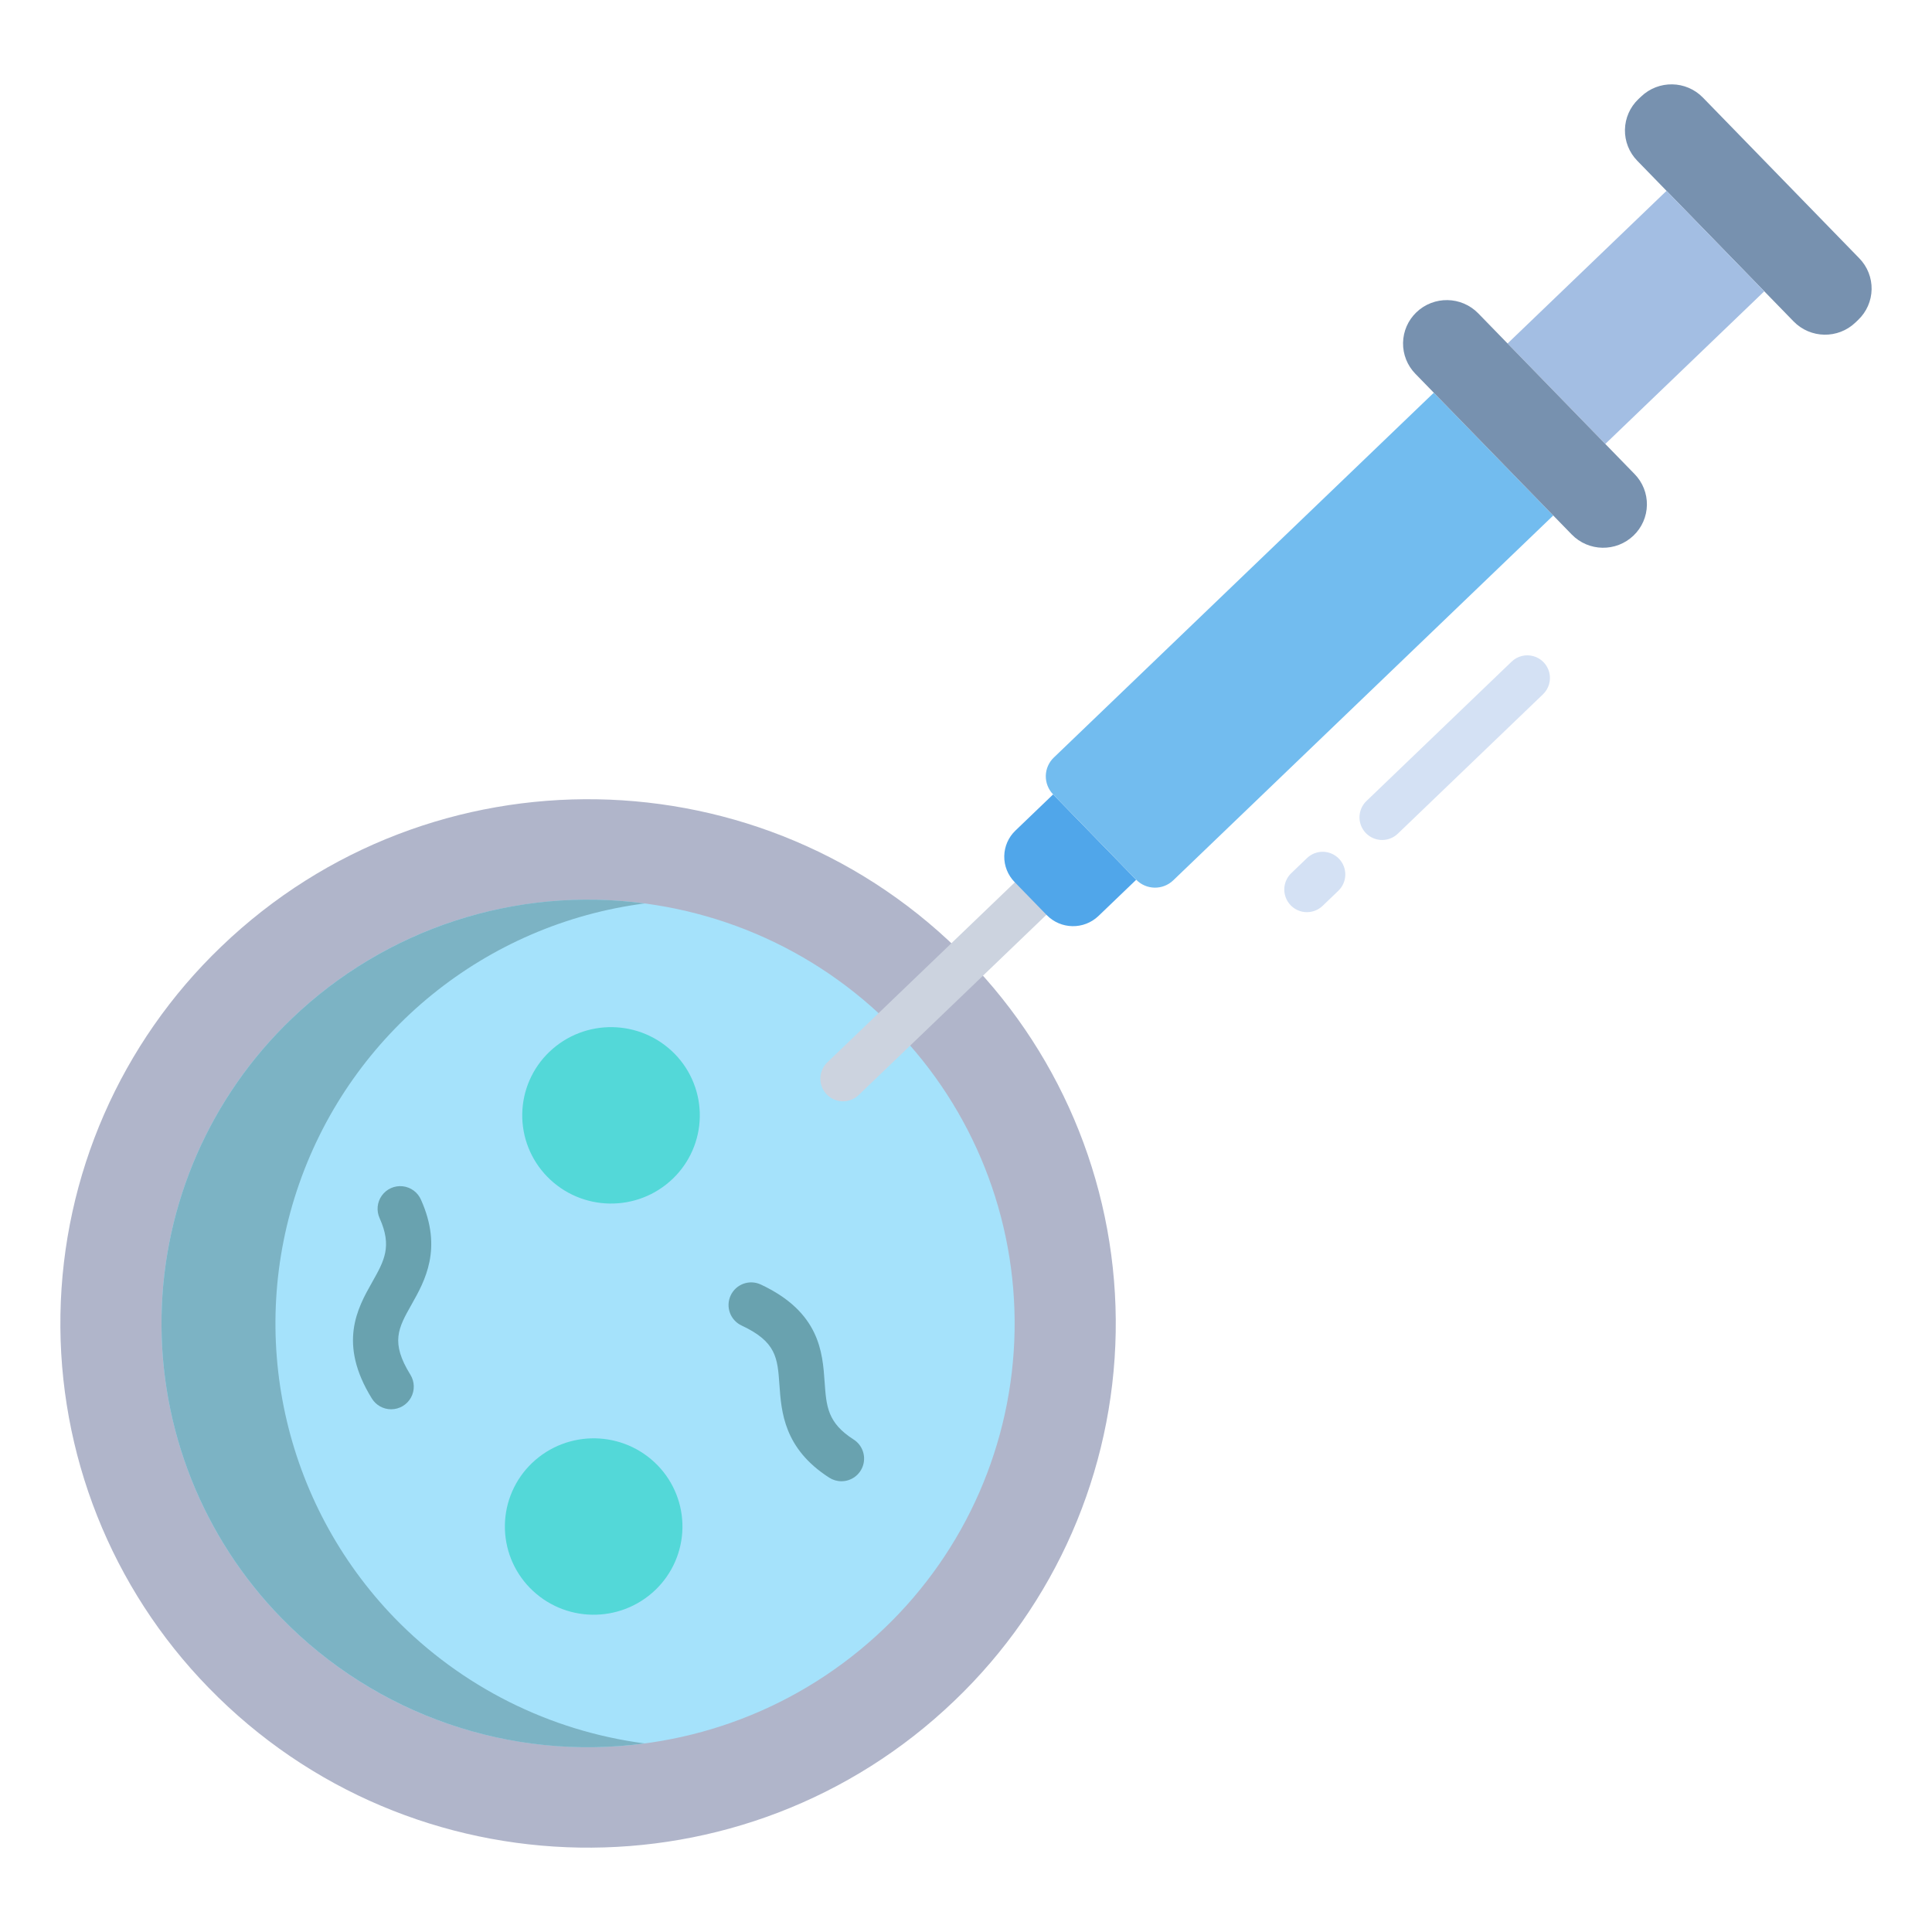
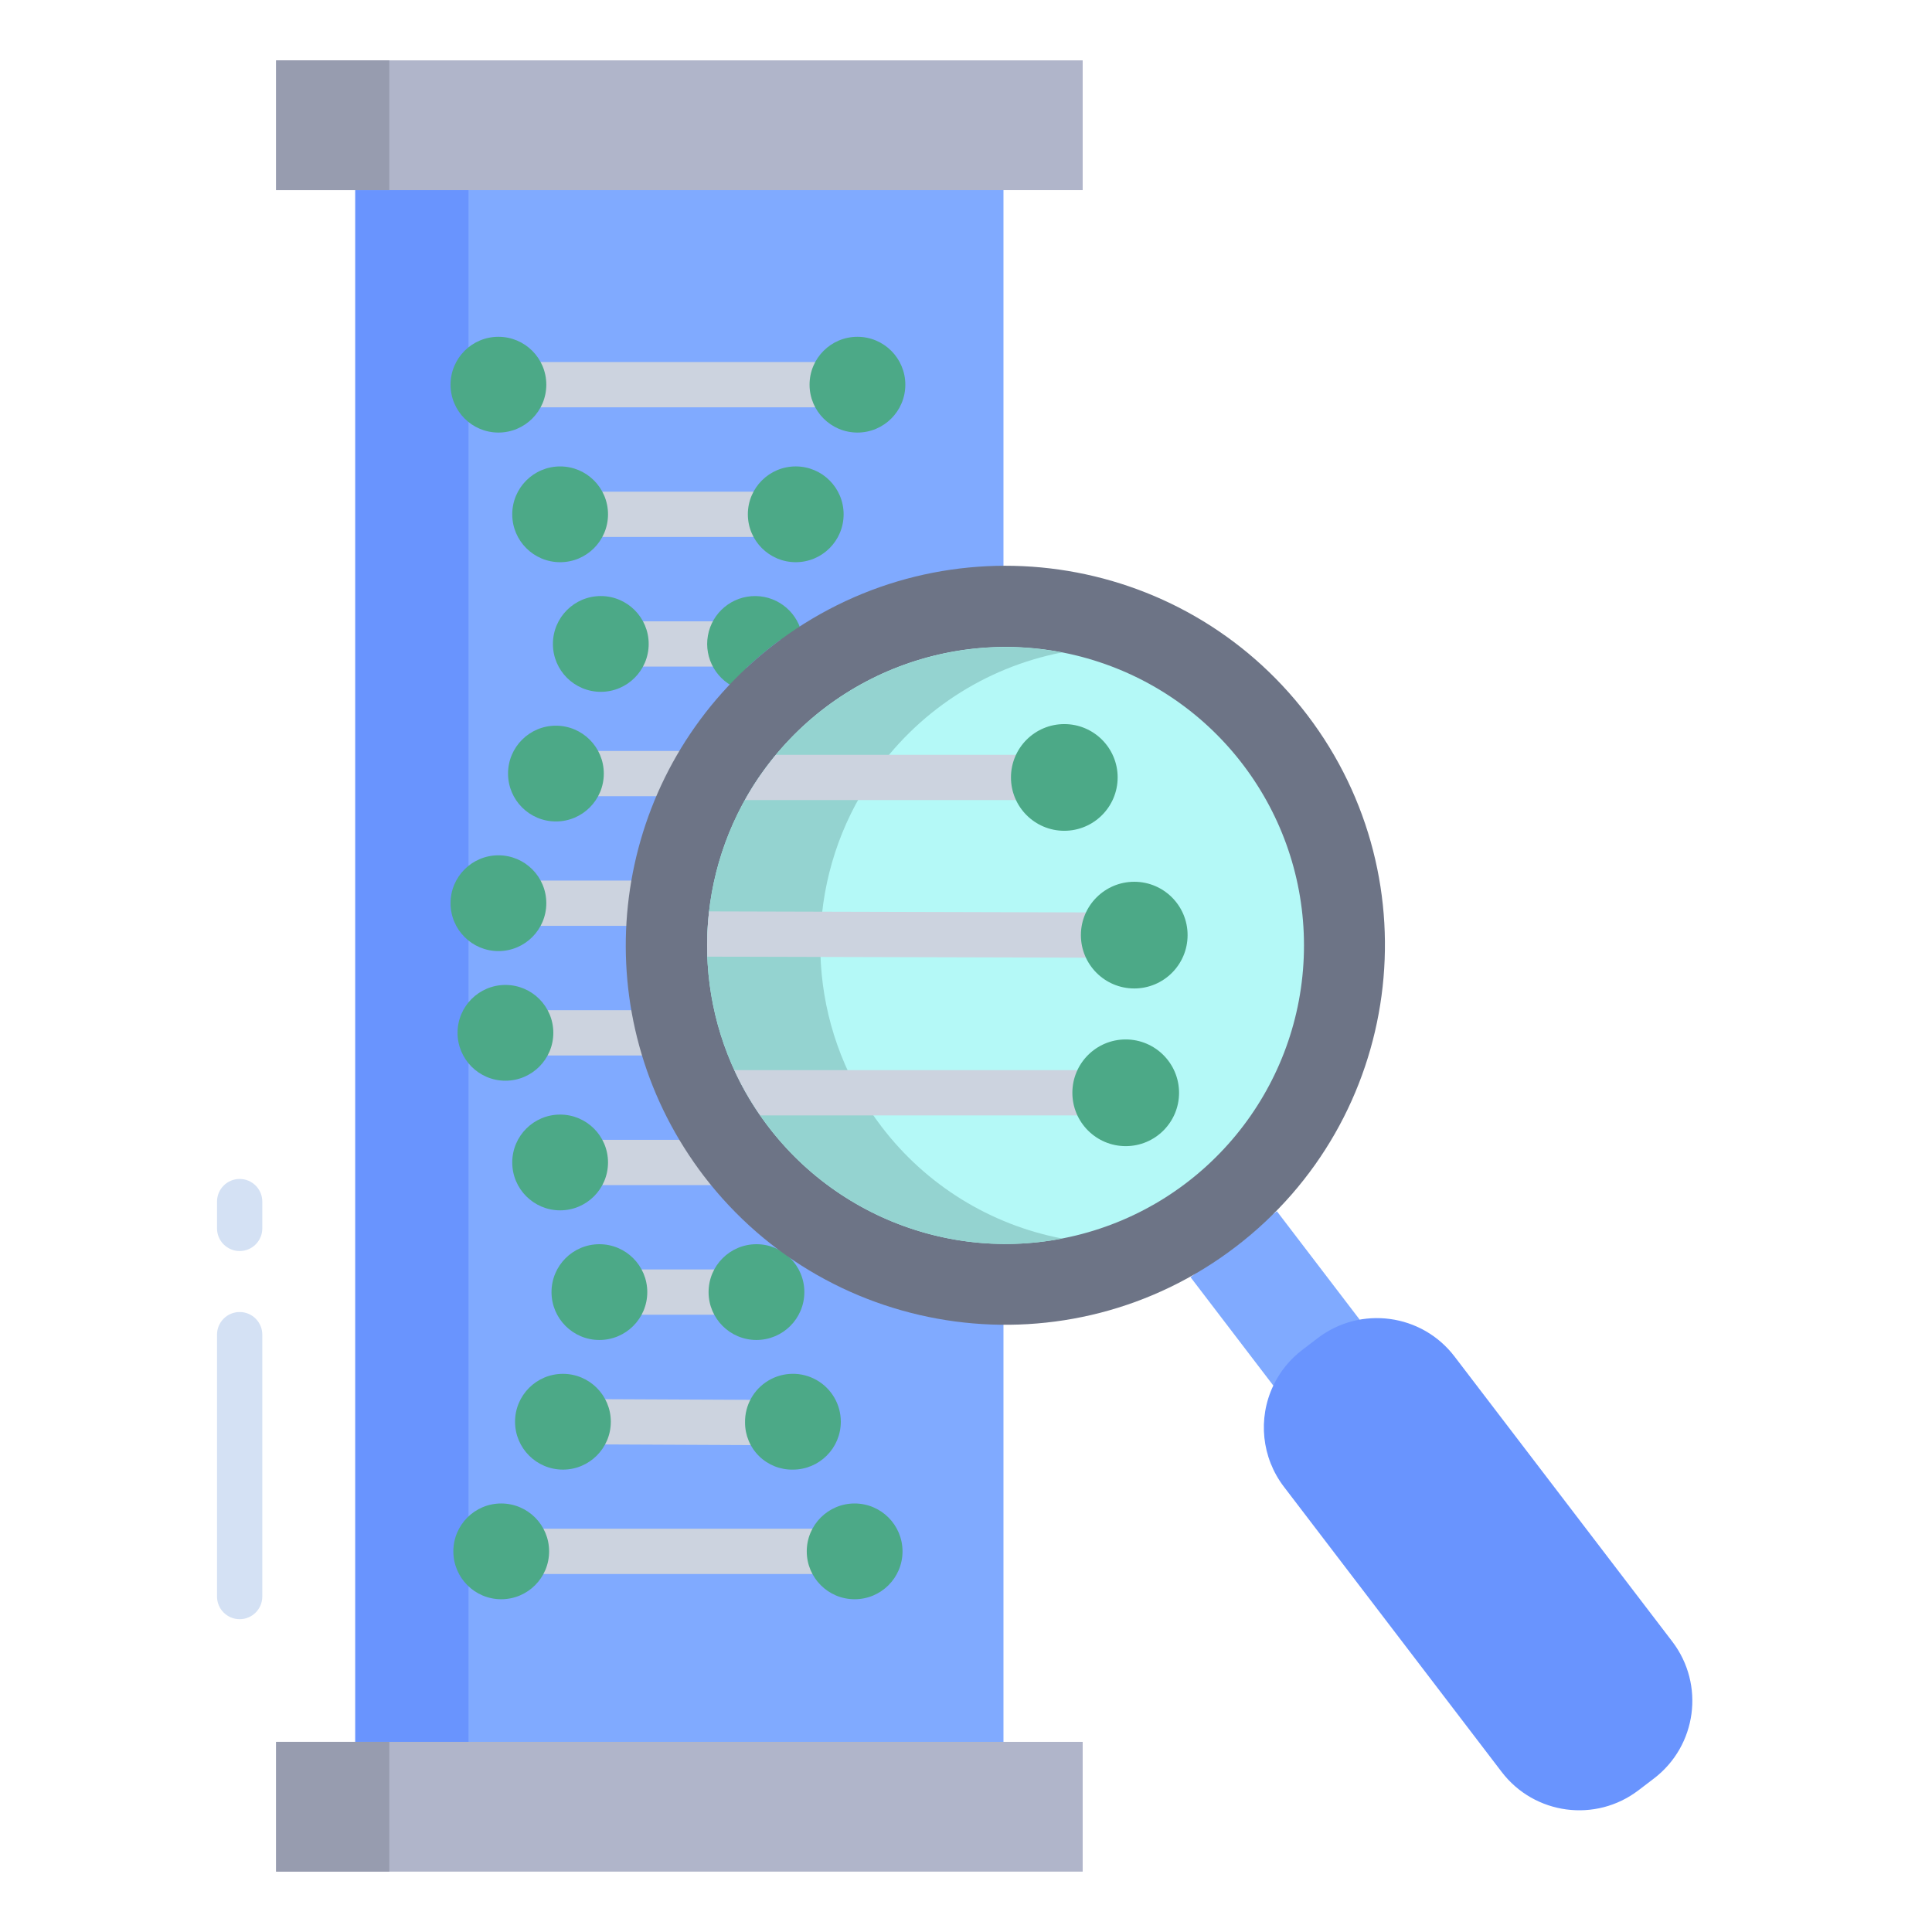
<svg xmlns="http://www.w3.org/2000/svg" id="Layer_1" data-name="Layer 1" viewBox="0 0 512 512">
-   <path d="M492.74,68.46,451.3,25.87a11.639,11.639,0,0,0-16.39-.28l-.75.71a11.473,11.473,0,0,0-.28,16.29l41.44,42.59a11.651,11.651,0,0,0,16.4.28l.74-.71A11.464,11.464,0,0,0,492.74,68.46Z" style="fill:#7791af" />
-   <polygon points="441.65 50.57 467.55 77.2 425.42 117.65 399.52 91.03 441.65 50.57" style="fill:#a3bee3" />
-   <path d="M256.4,254.18a138.27,138.27,0,0,1-3.37,196.44c-55.53,53.32-144.07,51.82-197.74-3.35a138.27,138.27,0,0,1,3.37-196.44C114.19,197.51,202.73,199.01,256.4,254.18Z" style="fill:#b0b5ca" />
-   <path d="M237.13,272.68a111.775,111.775,0,0,1-2.72,158.79,113.588,113.588,0,0,1-159.85-2.7,111.766,111.766,0,0,1,2.73-158.79A113.576,113.576,0,0,1,237.13,272.68Z" style="fill:#a5e2fb" />
-   <path d="M174.25,388.3a23.268,23.268,0,0,1-.57,33.05,23.633,23.633,0,0,1-33.27-.56,23.268,23.268,0,0,1,.56-33.05A23.654,23.654,0,0,1,174.25,388.3Z" style="fill:#53d8d8" />
-   <path d="M178.85,279.33a23.28,23.28,0,0,1-.57,33.06,23.633,23.633,0,0,1-33.27-.57,23.268,23.268,0,0,1,.56-33.05A23.655,23.655,0,0,1,178.85,279.33Z" style="fill:#53d8d8" />
-   <path d="M104.56,428.77a112.244,112.244,0,0,1,66.286-189.348A113.308,113.308,0,0,0,77.29,269.98a111.766,111.766,0,0,0-2.73,158.79,113.329,113.329,0,0,0,96.286,33.258A112.838,112.838,0,0,1,104.56,428.77Z" style="fill:#7cb3c4" />
-   <path d="M222.988,392.545a5.968,5.968,0,0,1-3.23-.948c-12.014-7.692-12.7-17.455-13.2-24.583s-.8-11.425-10.024-15.732a6,6,0,0,1,5.076-10.874c15.628,7.3,16.374,17.973,16.919,25.769.458,6.549.76,10.874,7.7,15.315a6,6,0,0,1-3.241,11.053Z" style="fill:#69a2af" />
-   <path d="M103.66,373.474a6,6,0,0,1-5.107-2.842c-9.064-14.632-3.8-23.975.05-30.8,3.227-5.724,5.359-9.5,2.015-16.975a6,6,0,1,1,10.953-4.9c5.816,12.993,1,21.534-2.515,27.771s-5.629,9.984-.3,18.584a6,6,0,0,1-5.094,9.161Z" style="fill:#69a2af" />
-   <path d="M346.36,241.732A6,6,0,0,1,342.2,231.4l4.17-4a6,6,0,0,1,8.31,8.657l-4.17,4A5.978,5.978,0,0,1,346.36,241.732Z" style="fill:#d4e1f4" />
-   <path d="M366.281,222.605a6,6,0,0,1-4.156-10.328l38.461-36.927a6,6,0,1,1,8.311,8.656l-38.461,36.927A5.983,5.983,0,0,1,366.281,222.605Z" style="fill:#d4e1f4" />
-   <path d="M223.406,291.862a6,6,0,0,1-4.156-10.328L268.971,233.8a6,6,0,1,1,8.311,8.656L227.561,290.19A5.983,5.983,0,0,1,223.406,291.862Z" style="fill:#ccd3df" />
-   <path d="M301.09,233.13c.01.01.01.01.02.01l-.01.01-9.99,9.59a9.746,9.746,0,0,1-13.72-.24l-4.26-4.38-4.26-4.38a9.583,9.583,0,0,1,.23-13.63l9.99-9.59.01.01Z" style="fill:#50a6ea" />
-   <path d="M411.63,136.61,310.92,233.3a6.972,6.972,0,0,1-9.81-.16c-.01,0-.01,0-.02-.01l-21.99-22.6-.01-.01a6.876,6.876,0,0,1,.18-9.76l100.7-96.68Z" style="fill:#72bcef" />
-   <path d="M433.19,125.64l-41.44-42.6a11.655,11.655,0,0,0-16.39-.28,11.464,11.464,0,0,0-.28,16.29l41.44,42.59a11.63,11.63,0,0,0,16.39.28A11.452,11.452,0,0,0,433.19,125.64Z" style="fill:#7791af" />
+   <path d="M94.16,49.39V462.61H265.93V49.39Z" style="fill:#80aaff" />
+   <rect x="94.16" y="49.39" width="30" height="413.22" style="fill:#6994fe" />
+   <polygon points="338.38 320.98 315.5 338.46 337.44 367.19 360.33 349.72 338.38 320.98" style="fill:#80aaff" />
+   <path d="M337.44,367.19a25.786,25.786,0,0,1,7.67-9.44l4.09-3.13a25.875,25.875,0,0,1,36.26,4.86l57.72,75.56a25.887,25.887,0,0,1-4.86,36.27l-4.09,3.12a25.875,25.875,0,0,1-36.27-4.85l-57.71-75.57A25.874,25.874,0,0,1,337.44,367.19Z" style="fill:#6994fe" />
+   <path d="M63.512,331.537a6,6,0,0,1-6-6v-7.1a6,6,0,0,1,12,0v7.1A6,6,0,0,1,63.512,331.537Z" style="fill:#d4e1f4" />
+   <path d="M63.512,429.1a6,6,0,0,1-6-6V353.7a6,6,0,0,1,12,0v69.4A6,6,0,0,1,63.512,429.1Z" style="fill:#d4e1f4" />
+   <rect x="165.537" y="336.419" width="28.246" height="12" style="fill:#ccd3df" />
+   <rect x="173.529" y="353.225" width="12" height="47.311" transform="translate(-198.17 554.681) rotate(-89.737)" style="fill:#ccd3df" />
+   <rect x="139.521" y="405.126" width="80.277" height="12" style="fill:#ccd3df" />
+   <polygon points="156.016 199.005 156.016 211.005 178.742 211.005 182.742 199.005 156.016 199.005" style="fill:#ccd3df" />
+   <rect x="143.636" y="267.712" width="27.899" height="12" style="fill:#ccd3df" />
+   <polygon points="155.13 314.065 194.907 314.065 183.907 302.065 155.13 302.065 155.13 314.065" style="fill:#ccd3df" />
+   <rect x="142.778" y="233.358" width="27.709" height="12" style="fill:#ccd3df" />
+   <rect x="165.909" y="164.651" width="27.502" height="12" style="fill:#ccd3df" />
+   <rect x="138.778" y="95.944" width="81.764" height="12" style="fill:#ccd3df" />
+   <rect x="155.13" y="130.298" width="49.058" height="12" style="fill:#ccd3df" />
+   <path d="M146.636,273.712a12.69,12.69,0,1,0-12.69,12.689A12.706,12.706,0,0,0,146.636,273.712Z" style="fill:#4ca987" />
+   <path d="M213.162,342.419a12.69,12.69,0,1,0-12.69,12.689A12.7,12.7,0,0,0,213.162,342.419Z" style="fill:#4ca987" />
+   <path d="M158.847,329.729a12.69,12.69,0,1,0,12.69,12.69A12.7,12.7,0,0,0,158.847,329.729Z" style="fill:#4ca987" />
+   <path d="M149.184,364.082a12.69,12.69,0,1,0,12.69,12.69A12.7,12.7,0,0,0,149.184,364.082Z" style="fill:#4ca987" />
+   <path d="M222.825,376.772a12.691,12.691,0,1,0-25.38.217,12.45,12.45,0,0,0,12.69,12.473A12.7,12.7,0,0,0,222.825,376.772Z" style="fill:#4ca987" />
+   <path d="M226.488,398.437a12.689,12.689,0,1,0,12.689,12.689A12.7,12.7,0,0,0,226.488,398.437Z" style="fill:#4ca987" />
+   <path d="M132.832,398.437a12.689,12.689,0,1,0,12.689,12.689A12.7,12.7,0,0,0,132.832,398.437Z" style="fill:#4ca987" />
+   <path d="M148.441,320.755a12.69,12.69,0,1,0-12.69-12.69A12.7,12.7,0,0,0,148.441,320.755Z" style="fill:#4ca987" />
+   <path d="M132.088,252.048a12.69,12.69,0,1,0-12.69-12.69A12.7,12.7,0,0,0,132.088,252.048Z" style="fill:#4ca987" />
+   <path d="M147.326,192.314a12.69,12.69,0,1,0,12.69,12.691A12.706,12.706,0,0,0,147.326,192.314Z" style="fill:#4ca987" />
+   <path d="M159.219,157.961a12.69,12.69,0,1,0,12.69,12.69A12.7,12.7,0,0,0,159.219,157.961Z" style="fill:#4ca987" />
+   <path d="M195.867,182.615l2-5.656h0q3.57-3.33,7.54-6.36c.43-.33.87-.66,1.31-.97l-.007-.007,5.929-.915a12.69,12.69,0,1,0-16.775,13.907Z" style="fill:#4ca987" />
+   <path d="M227.231,89.254a12.69,12.69,0,1,0,12.69,12.69A12.7,12.7,0,0,0,227.231,89.254Z" style="fill:#4ca987" />
+   <path d="M132.088,114.634a12.69,12.69,0,1,0-12.69-12.69A12.7,12.7,0,0,0,132.088,114.634Z" style="fill:#4ca987" />
+   <path d="M210.878,148.987a12.69,12.69,0,1,0-12.69-12.689A12.7,12.7,0,0,0,210.878,148.987Z" style="fill:#4ca987" />
+   <path d="M135.751,136.3a12.69,12.69,0,1,0,12.69-12.691A12.7,12.7,0,0,0,135.751,136.3Z" style="fill:#4ca987" />
+   <rect x="73.17" y="461.61" width="213.75" height="34.39" style="fill:#b0b5ca" />
+   <rect x="73.17" y="16" width="213.75" height="34.39" style="fill:#b0b5ca" />
+   <rect x="73.17" y="461.61" width="30" height="34.39" style="fill:#979caf" />
+   <rect x="73.17" y="16" width="30" height="34.39" style="fill:#979caf" />
+   <path d="M346.45,189.49A100.624,100.624,0,0,1,186.52,311.65q-1.35-1.77-2.61-3.58a100.558,100.558,0,0,1,13.96-131.11q3.57-3.33,7.54-6.36c.43-.33.87-.66,1.31-.97a100.583,100.583,0,0,1,139.73,19.86Z" style="fill:#6d7486" />
+   <path d="M197.68,289.6h-.01a79.274,79.274,0,0,1,3.41-83.57h.01a79.1,79.1,0,1,1-3.41,83.57Z" style="fill:#b4f9f7" />
+   <path d="M233.62,298.58a78.738,78.738,0,0,1-5.94-8.98h-.01a79.274,79.274,0,0,1,3.41-83.57h.01A79.231,79.231,0,0,1,281.451,172.9,79.157,79.157,0,0,0,201.09,206.03h-.01a79.274,79.274,0,0,0-3.41,83.57h.01a79.141,79.141,0,0,0,83.84,38.633A78.784,78.784,0,0,1,233.62,298.58Z" style="fill:#94d3d0" />
+   <path d="M290.189,283.6H194.6c.935,2.028,1.949,4.032,3.068,6h.01c1.151,2.038,2.422,4.037,3.784,6h88.725Z" style="fill:#ccd3df" />
+   <path d="M292.467,241.814l-104.552-.288c-.227,1.984-.387,3.976-.465,5.974s-.077,4.015,0,6.025l104.986.289Z" style="fill:#ccd3df" />
+   <path d="M273.916,200.029H205.625c-1.613,1.941-3.134,3.939-4.535,6h-.01c-1.328,1.95-2.551,3.956-3.689,6h76.525Z" style="fill:#ccd3df" />
+   <path d="M298.326,275.463A14.137,14.137,0,1,0,312.463,289.6,14.153,14.153,0,0,0,298.326,275.463Z" style="fill:#4ca987" />
+   <path d="M286.449,247.814a14.137,14.137,0,1,0,14.137-14.136A14.153,14.153,0,0,0,286.449,247.814Z" style="fill:#4ca987" />
+   <path d="M296.189,206.029a14.137,14.137,0,1,0-14.137,14.137A14.153,14.153,0,0,0,296.189,206.029Z" style="fill:#4ca987" />
</svg>
